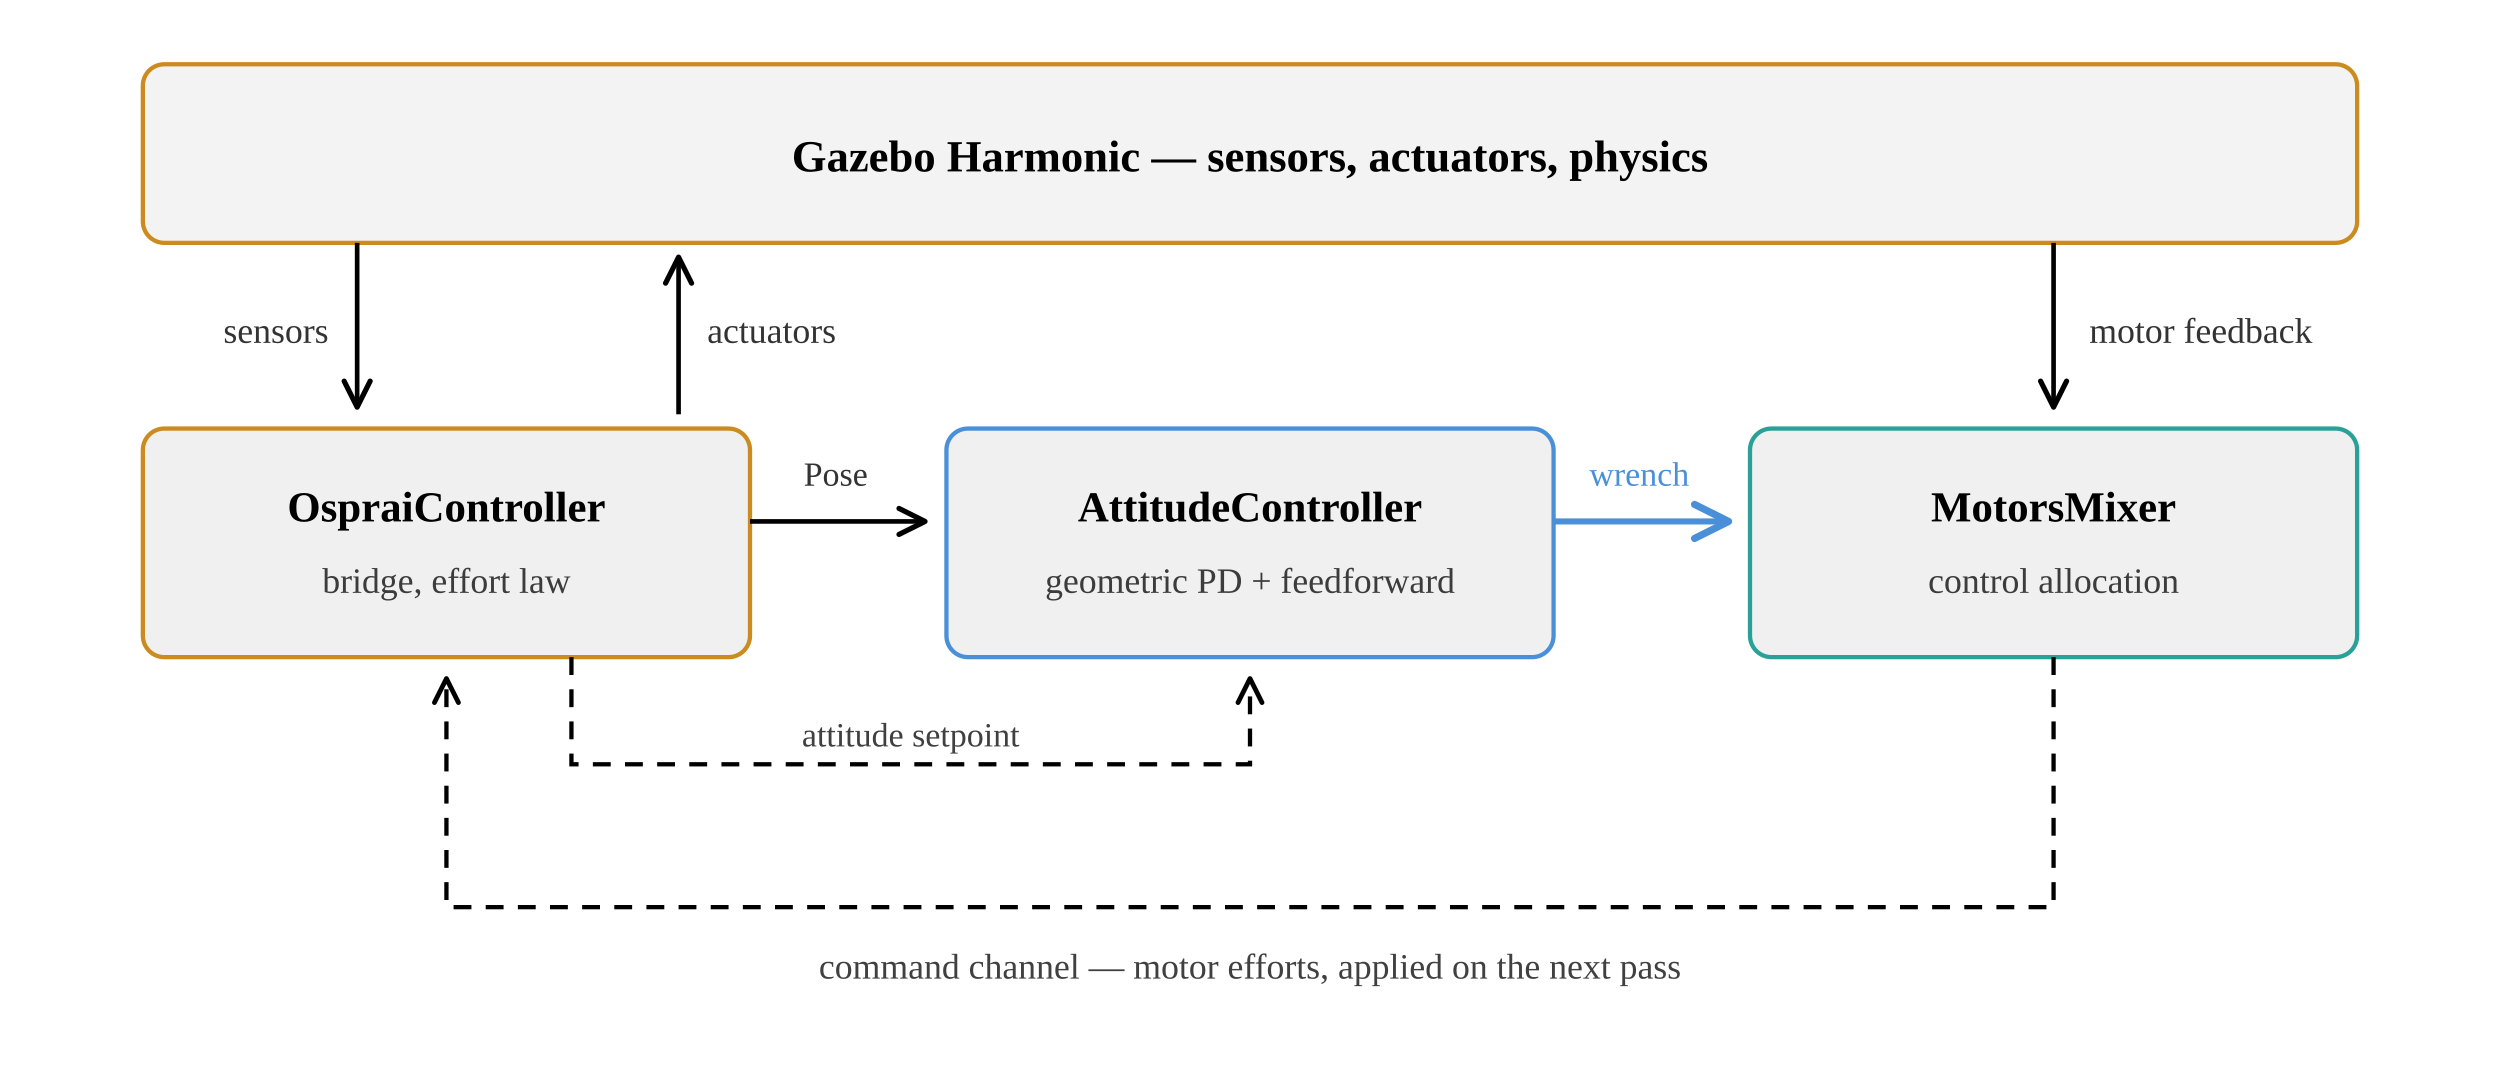
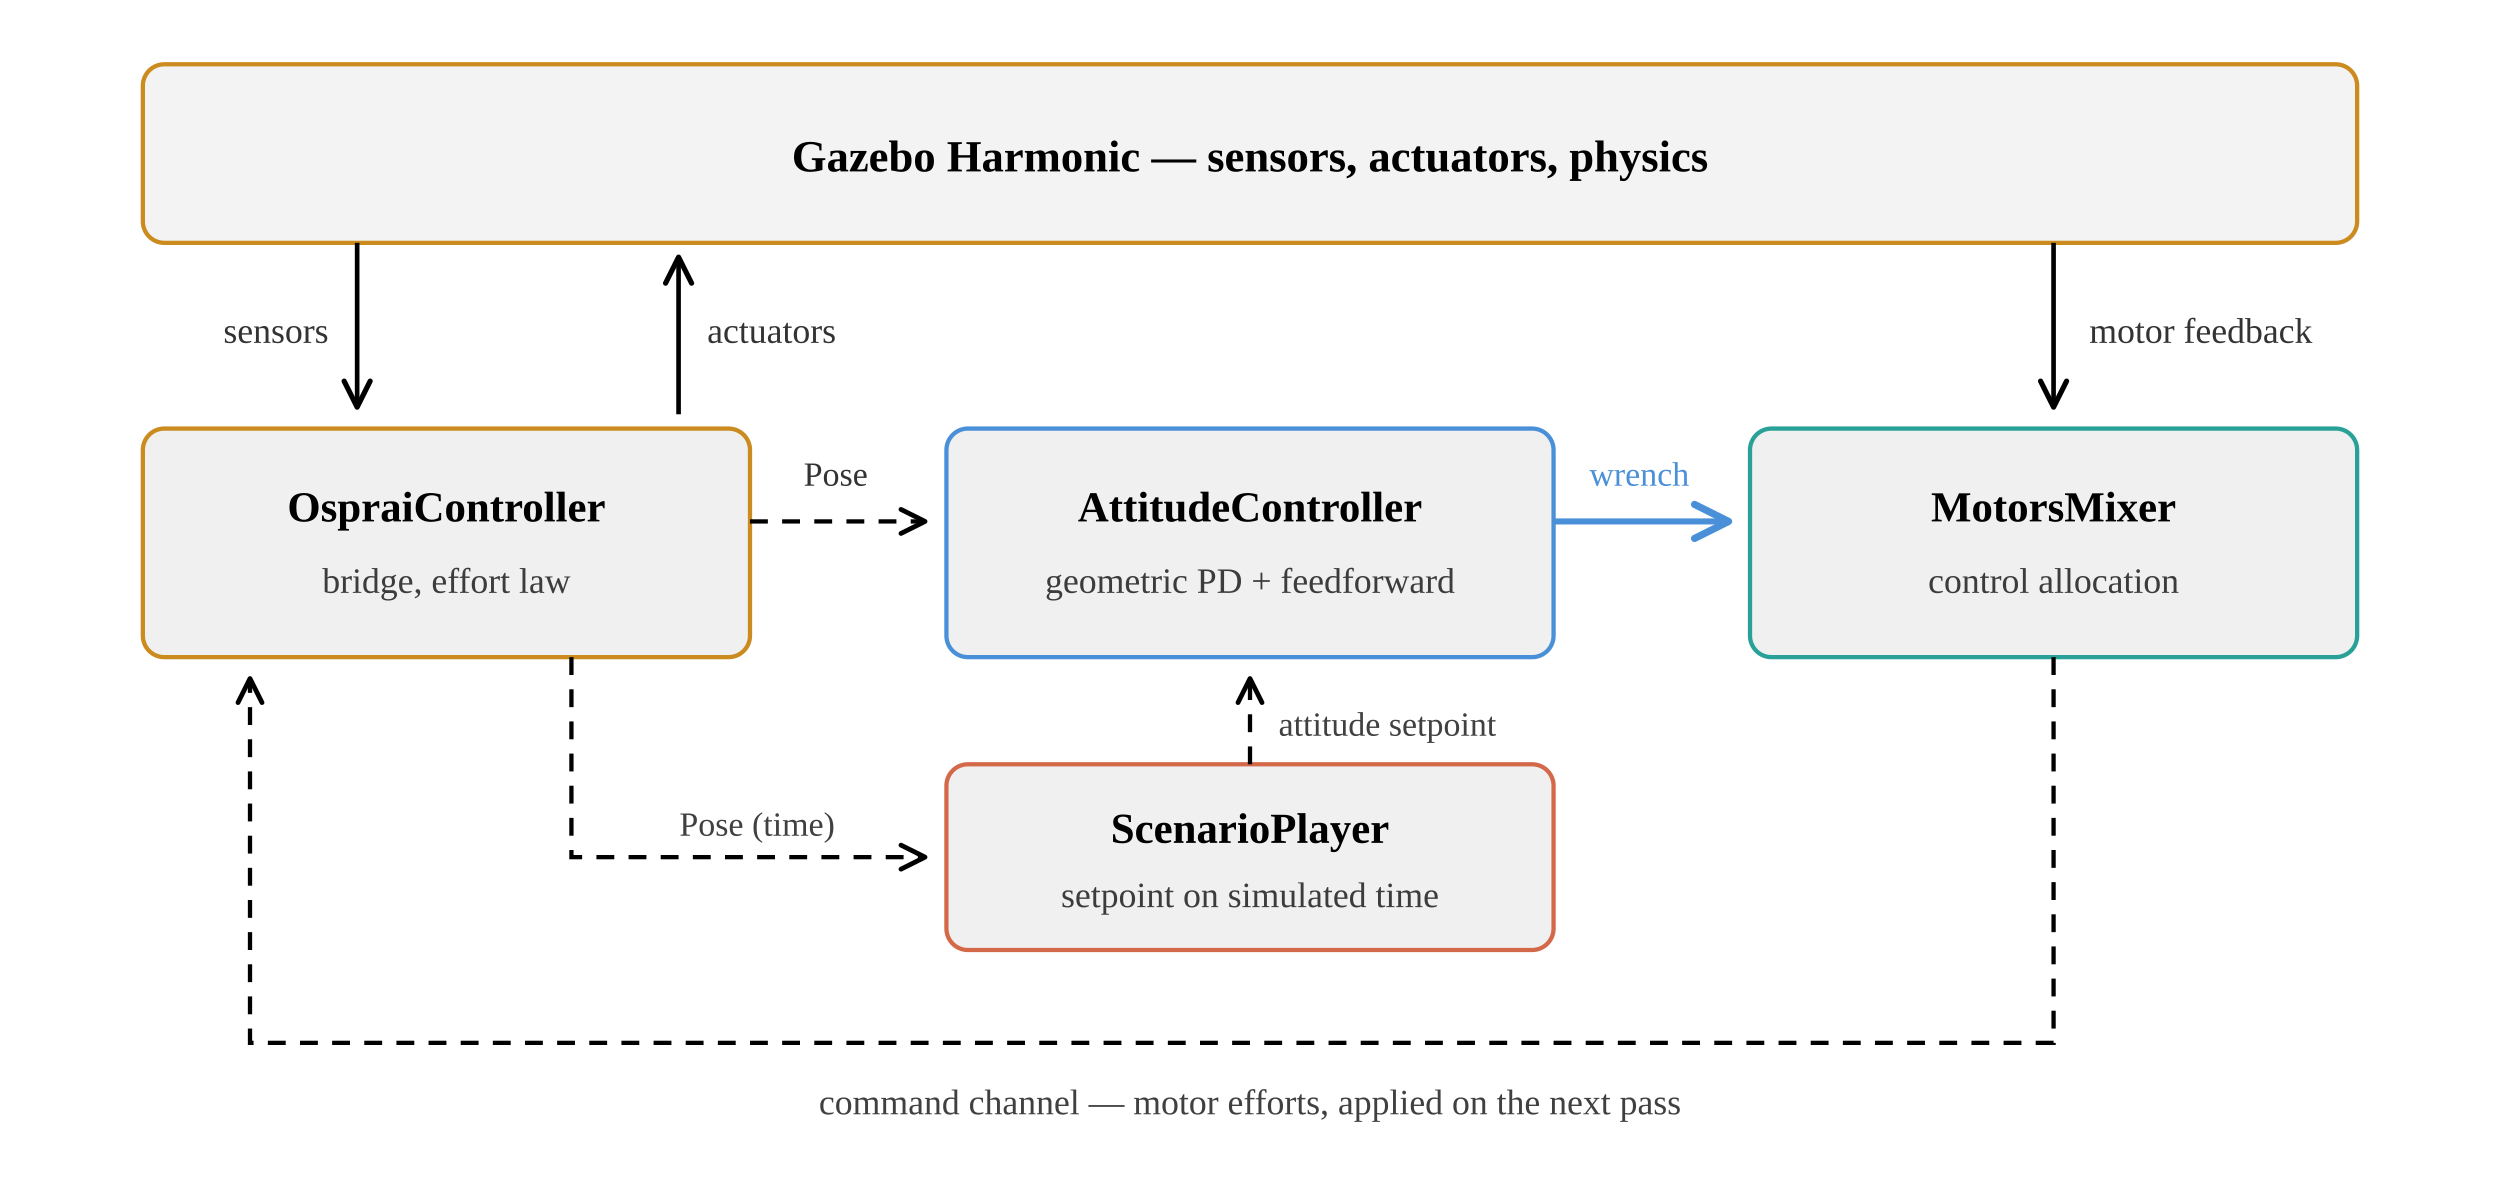
- <svg xmlns="http://www.w3.org/2000/svg" class="diagram" viewBox="0 0 700 300" role="img" aria-label="Data flow: Gazebo sensors into the vehicle controller and the mixer, the processes pipeline, and the command channel back to the actuators">
+ <svg xmlns="http://www.w3.org/2000/svg" class="diagram" viewBox="0 0 700 330" role="img" aria-label="Data flow: Gazebo sensors into the vehicle controller, which publishes the pose; the scenario player reads its simulated time and publishes the attitude setpoint; the attitude controller hands the wrench to the mixer through the pipe; the mixer's commands go back to the vehicle controller and the actuators">
  <defs>
    <marker id="p-arw" viewBox="0 0 10 10" refX="9" refY="5" markerWidth="7" markerHeight="7" orient="auto">
      <path d="M1 1 L9 5 L1 9" fill="none" stroke="currentColor" stroke-width="1.6" stroke-linecap="round" stroke-linejoin="round" />
    </marker>
    <marker id="p-arw-b" viewBox="0 0 10 10" refX="9" refY="5" markerWidth="7" markerHeight="7" orient="auto">
      <path d="M1 1 L9 5 L1 9" fill="none" stroke="#4a90d9" stroke-width="1.7" stroke-linecap="round" stroke-linejoin="round" />
    </marker>
  </defs>
  <rect x="40" y="18" width="620" height="50" rx="6" fill="currentColor" fill-opacity="0.05" stroke="#cb8b1e" stroke-width="1.2" />
  <text x="350" y="48" text-anchor="middle" font-size="12.5" font-weight="600">Gazebo Harmonic — sensors, actuators, physics</text>
  <line x1="100" y1="68" x2="100" y2="114" stroke="currentColor" stroke-width="1.3" marker-end="url(#p-arw)" />
  <text x="92" y="96" text-anchor="end" font-size="10" opacity="0.8">sensors</text>
  <line x1="190" y1="116" x2="190" y2="72" stroke="currentColor" stroke-width="1.3" marker-end="url(#p-arw)" />
  <text x="198" y="96" font-size="10" opacity="0.8">actuators</text>
  <line x1="575" y1="68" x2="575" y2="114" stroke="currentColor" stroke-width="1.3" marker-end="url(#p-arw)" />
  <text x="585" y="96" font-size="10" opacity="0.8">motor feedback</text>
  <rect x="40" y="120" width="170" height="64" rx="6" fill="currentColor" fill-opacity="0.06" stroke="#cb8b1e" stroke-width="1.2" />
  <text x="125" y="146" text-anchor="middle" font-size="12" font-weight="600">OspraiController</text>
  <text x="125" y="166" text-anchor="middle" font-size="10" opacity="0.75">bridge, effort law</text>
  <rect x="265" y="120" width="170" height="64" rx="6" fill="currentColor" fill-opacity="0.06" stroke="#4a90d9" stroke-width="1.2" />
  <text x="350" y="146" text-anchor="middle" font-size="12" font-weight="600">AttitudeController</text>
  <text x="350" y="166" text-anchor="middle" font-size="10" opacity="0.75">geometric PD + feedforward</text>
  <rect x="490" y="120" width="170" height="64" rx="6" fill="currentColor" fill-opacity="0.06" stroke="#2aa198" stroke-width="1.2" />
  <text x="575" y="146" text-anchor="middle" font-size="12" font-weight="600">MotorsMixer</text>
  <text x="575" y="166" text-anchor="middle" font-size="10" opacity="0.75">control allocation</text>
-   <line x1="210" y1="146" x2="259" y2="146" stroke="currentColor" stroke-width="1.3" marker-end="url(#p-arw)" />
+   <rect x="265" y="214" width="170" height="52" rx="6" fill="currentColor" fill-opacity="0.06" stroke="#d4694a" stroke-width="1.2" />
+   <text x="350" y="236" text-anchor="middle" font-size="12" font-weight="600">ScenarioPlayer</text>
+   <text x="350" y="254" text-anchor="middle" font-size="10" opacity="0.75">setpoint on simulated time</text>
+   <line x1="210" y1="146" x2="259" y2="146" stroke="currentColor" stroke-width="1.2" stroke-dasharray="5 4" marker-end="url(#p-arw)" />
  <text x="234" y="136" text-anchor="middle" font-size="9.5" opacity="0.8">Pose</text>
  <line x1="435" y1="146" x2="484" y2="146" stroke="#4a90d9" stroke-width="1.7" marker-end="url(#p-arw-b)" />
  <text x="459" y="136" text-anchor="middle" font-size="9.5" fill="#4a90d9">wrench</text>
-   <path d="M160 184 L160 214 L350 214 L350 190" fill="none" stroke="currentColor" stroke-width="1.2" stroke-dasharray="5 4" marker-end="url(#p-arw)" />
-   <text x="255" y="209" text-anchor="middle" font-size="9.5" opacity="0.75">attitude setpoint</text>
-   <path d="M575 184 L575 254 L125 254 L125 190" fill="none" stroke="currentColor" stroke-width="1.2" stroke-dasharray="5 4" marker-end="url(#p-arw)" />
-   <text x="350" y="274" text-anchor="middle" font-size="10" opacity="0.75">command channel — motor efforts, applied on the next pass</text>
+   <path d="M160 184 L160 240 L259 240" fill="none" stroke="currentColor" stroke-width="1.2" stroke-dasharray="5 4" marker-end="url(#p-arw)" />
+   <text x="212" y="234" text-anchor="middle" font-size="9.5" opacity="0.75">Pose (time)</text>
+   <line x1="350" y1="214" x2="350" y2="190" stroke="currentColor" stroke-width="1.2" stroke-dasharray="5 4" marker-end="url(#p-arw)" />
+   <text x="358" y="206" font-size="9.5" opacity="0.75">attitude setpoint</text>
+   <path d="M575 184 L575 292 L70 292 L70 190" fill="none" stroke="currentColor" stroke-width="1.2" stroke-dasharray="5 4" marker-end="url(#p-arw)" />
+   <text x="350" y="312" text-anchor="middle" font-size="10" opacity="0.75">command channel — motor efforts, applied on the next pass</text>
</svg>
